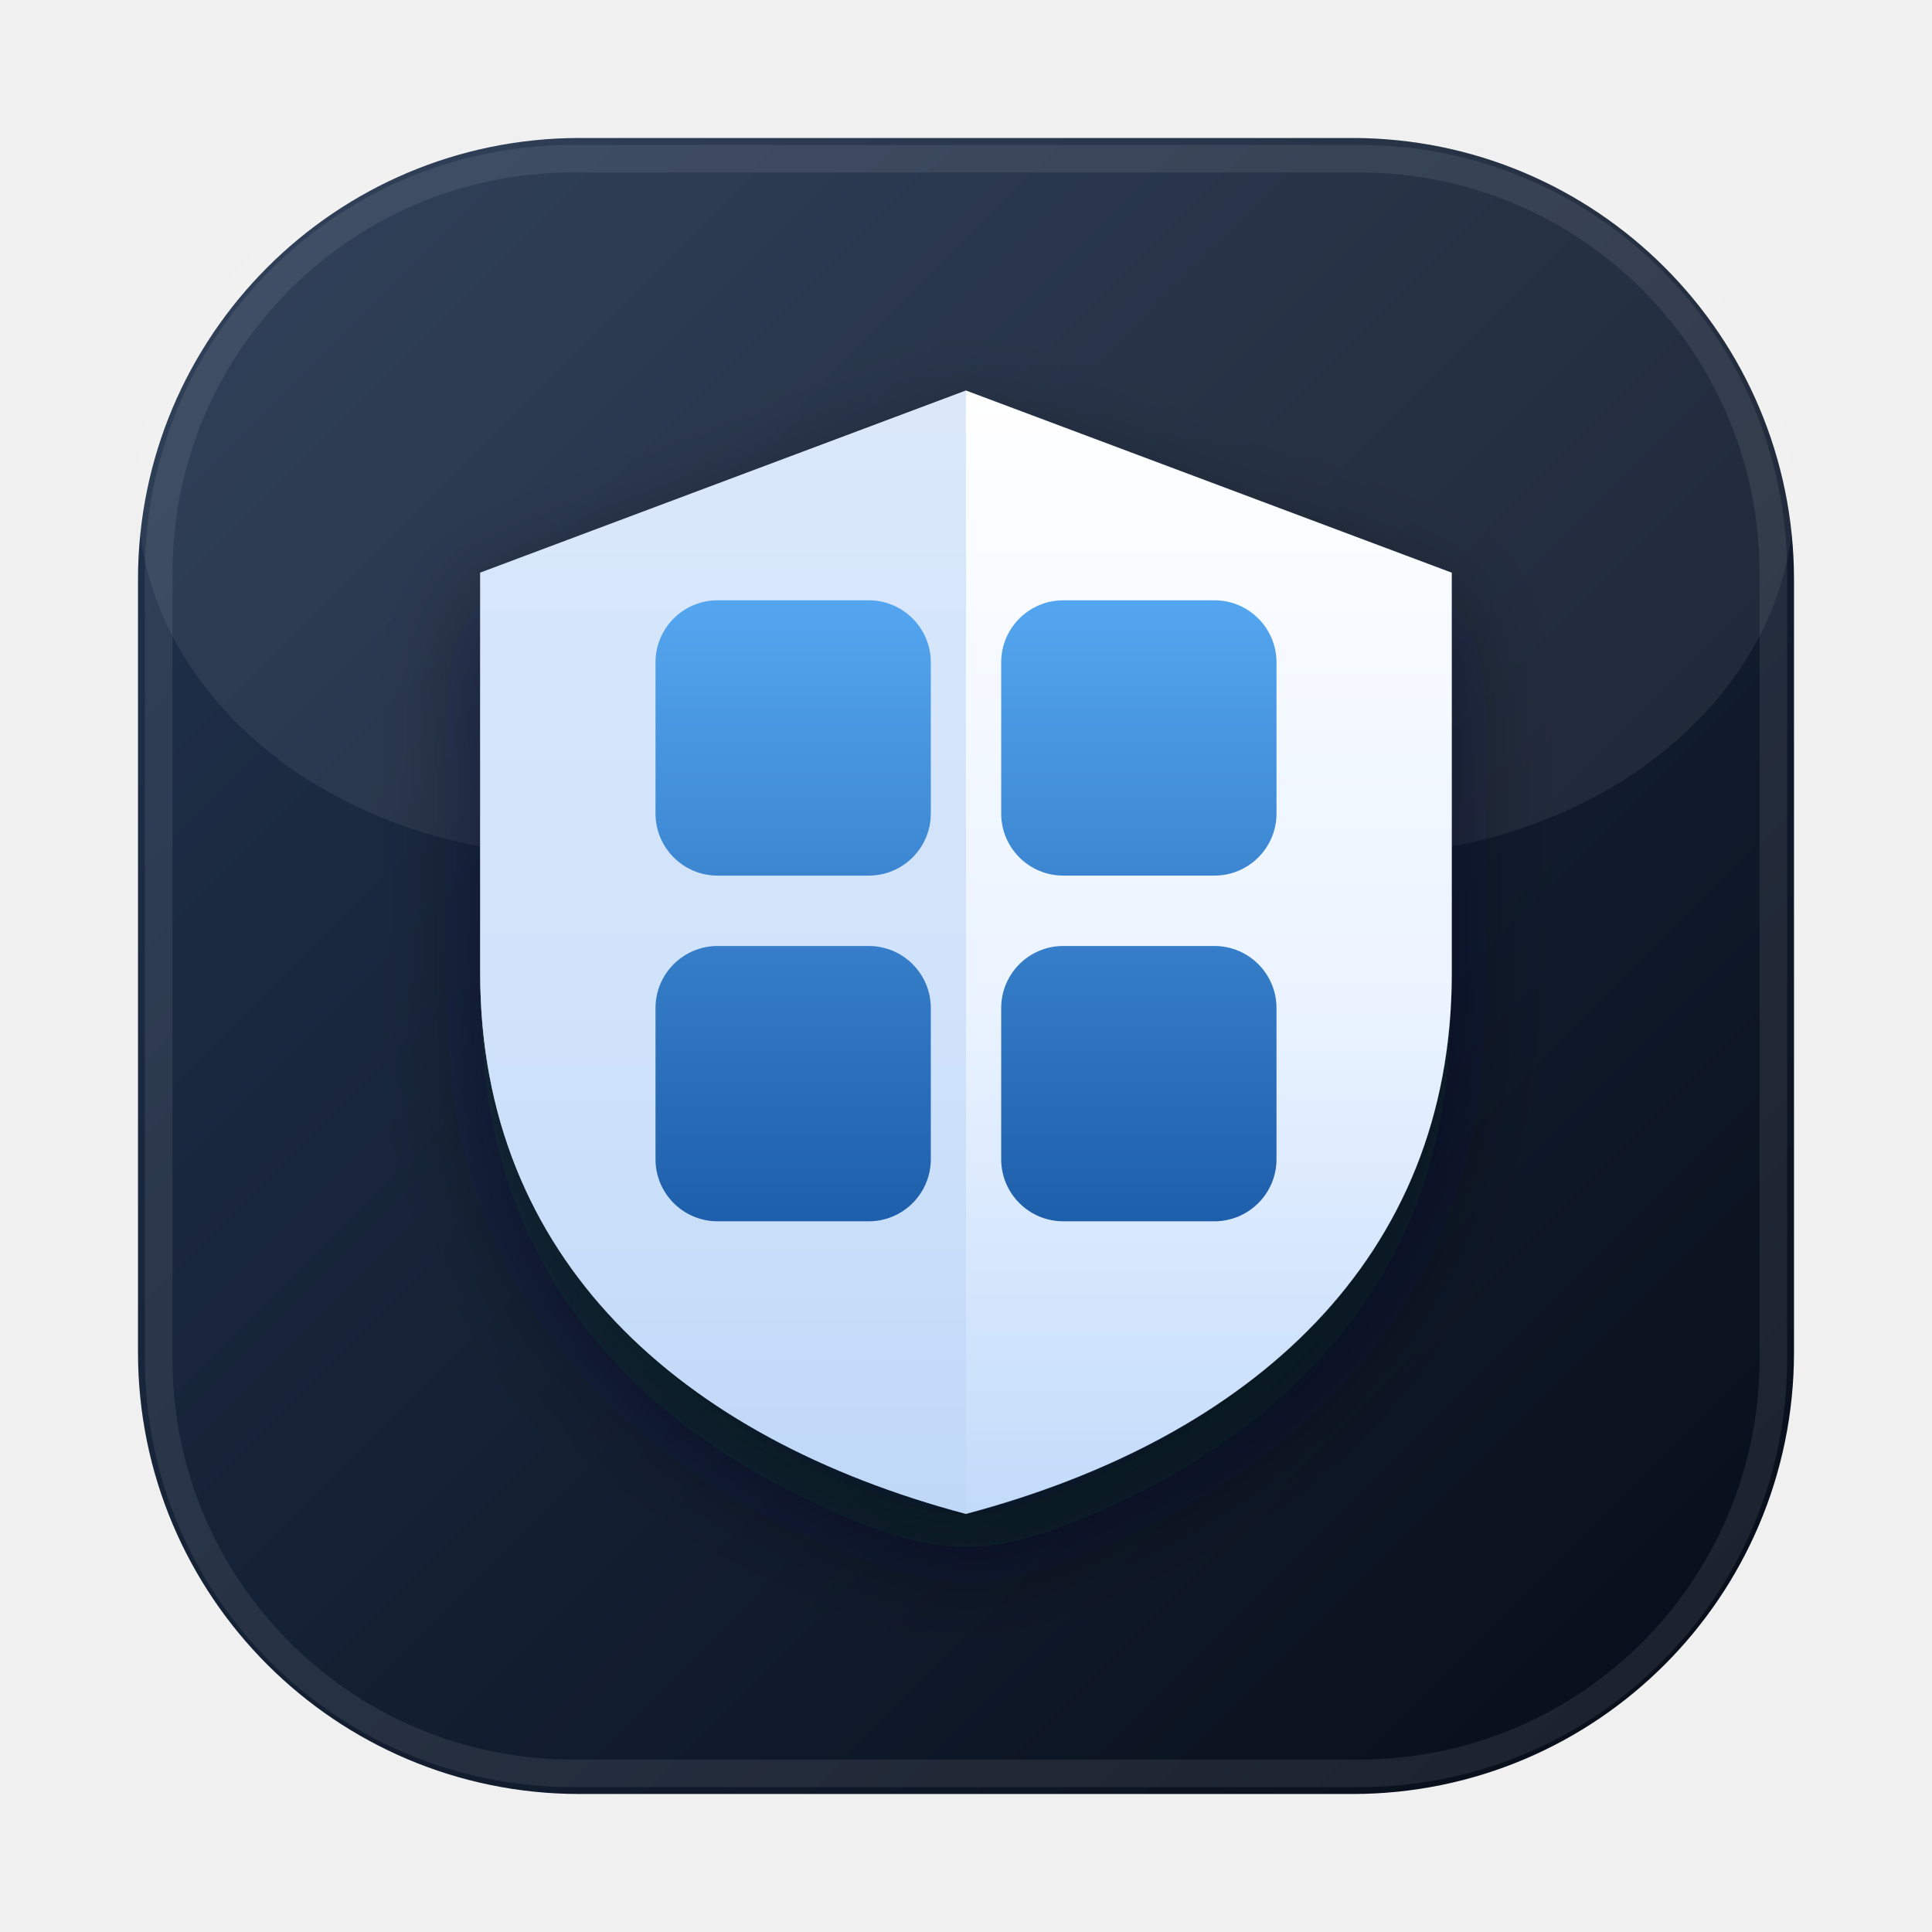
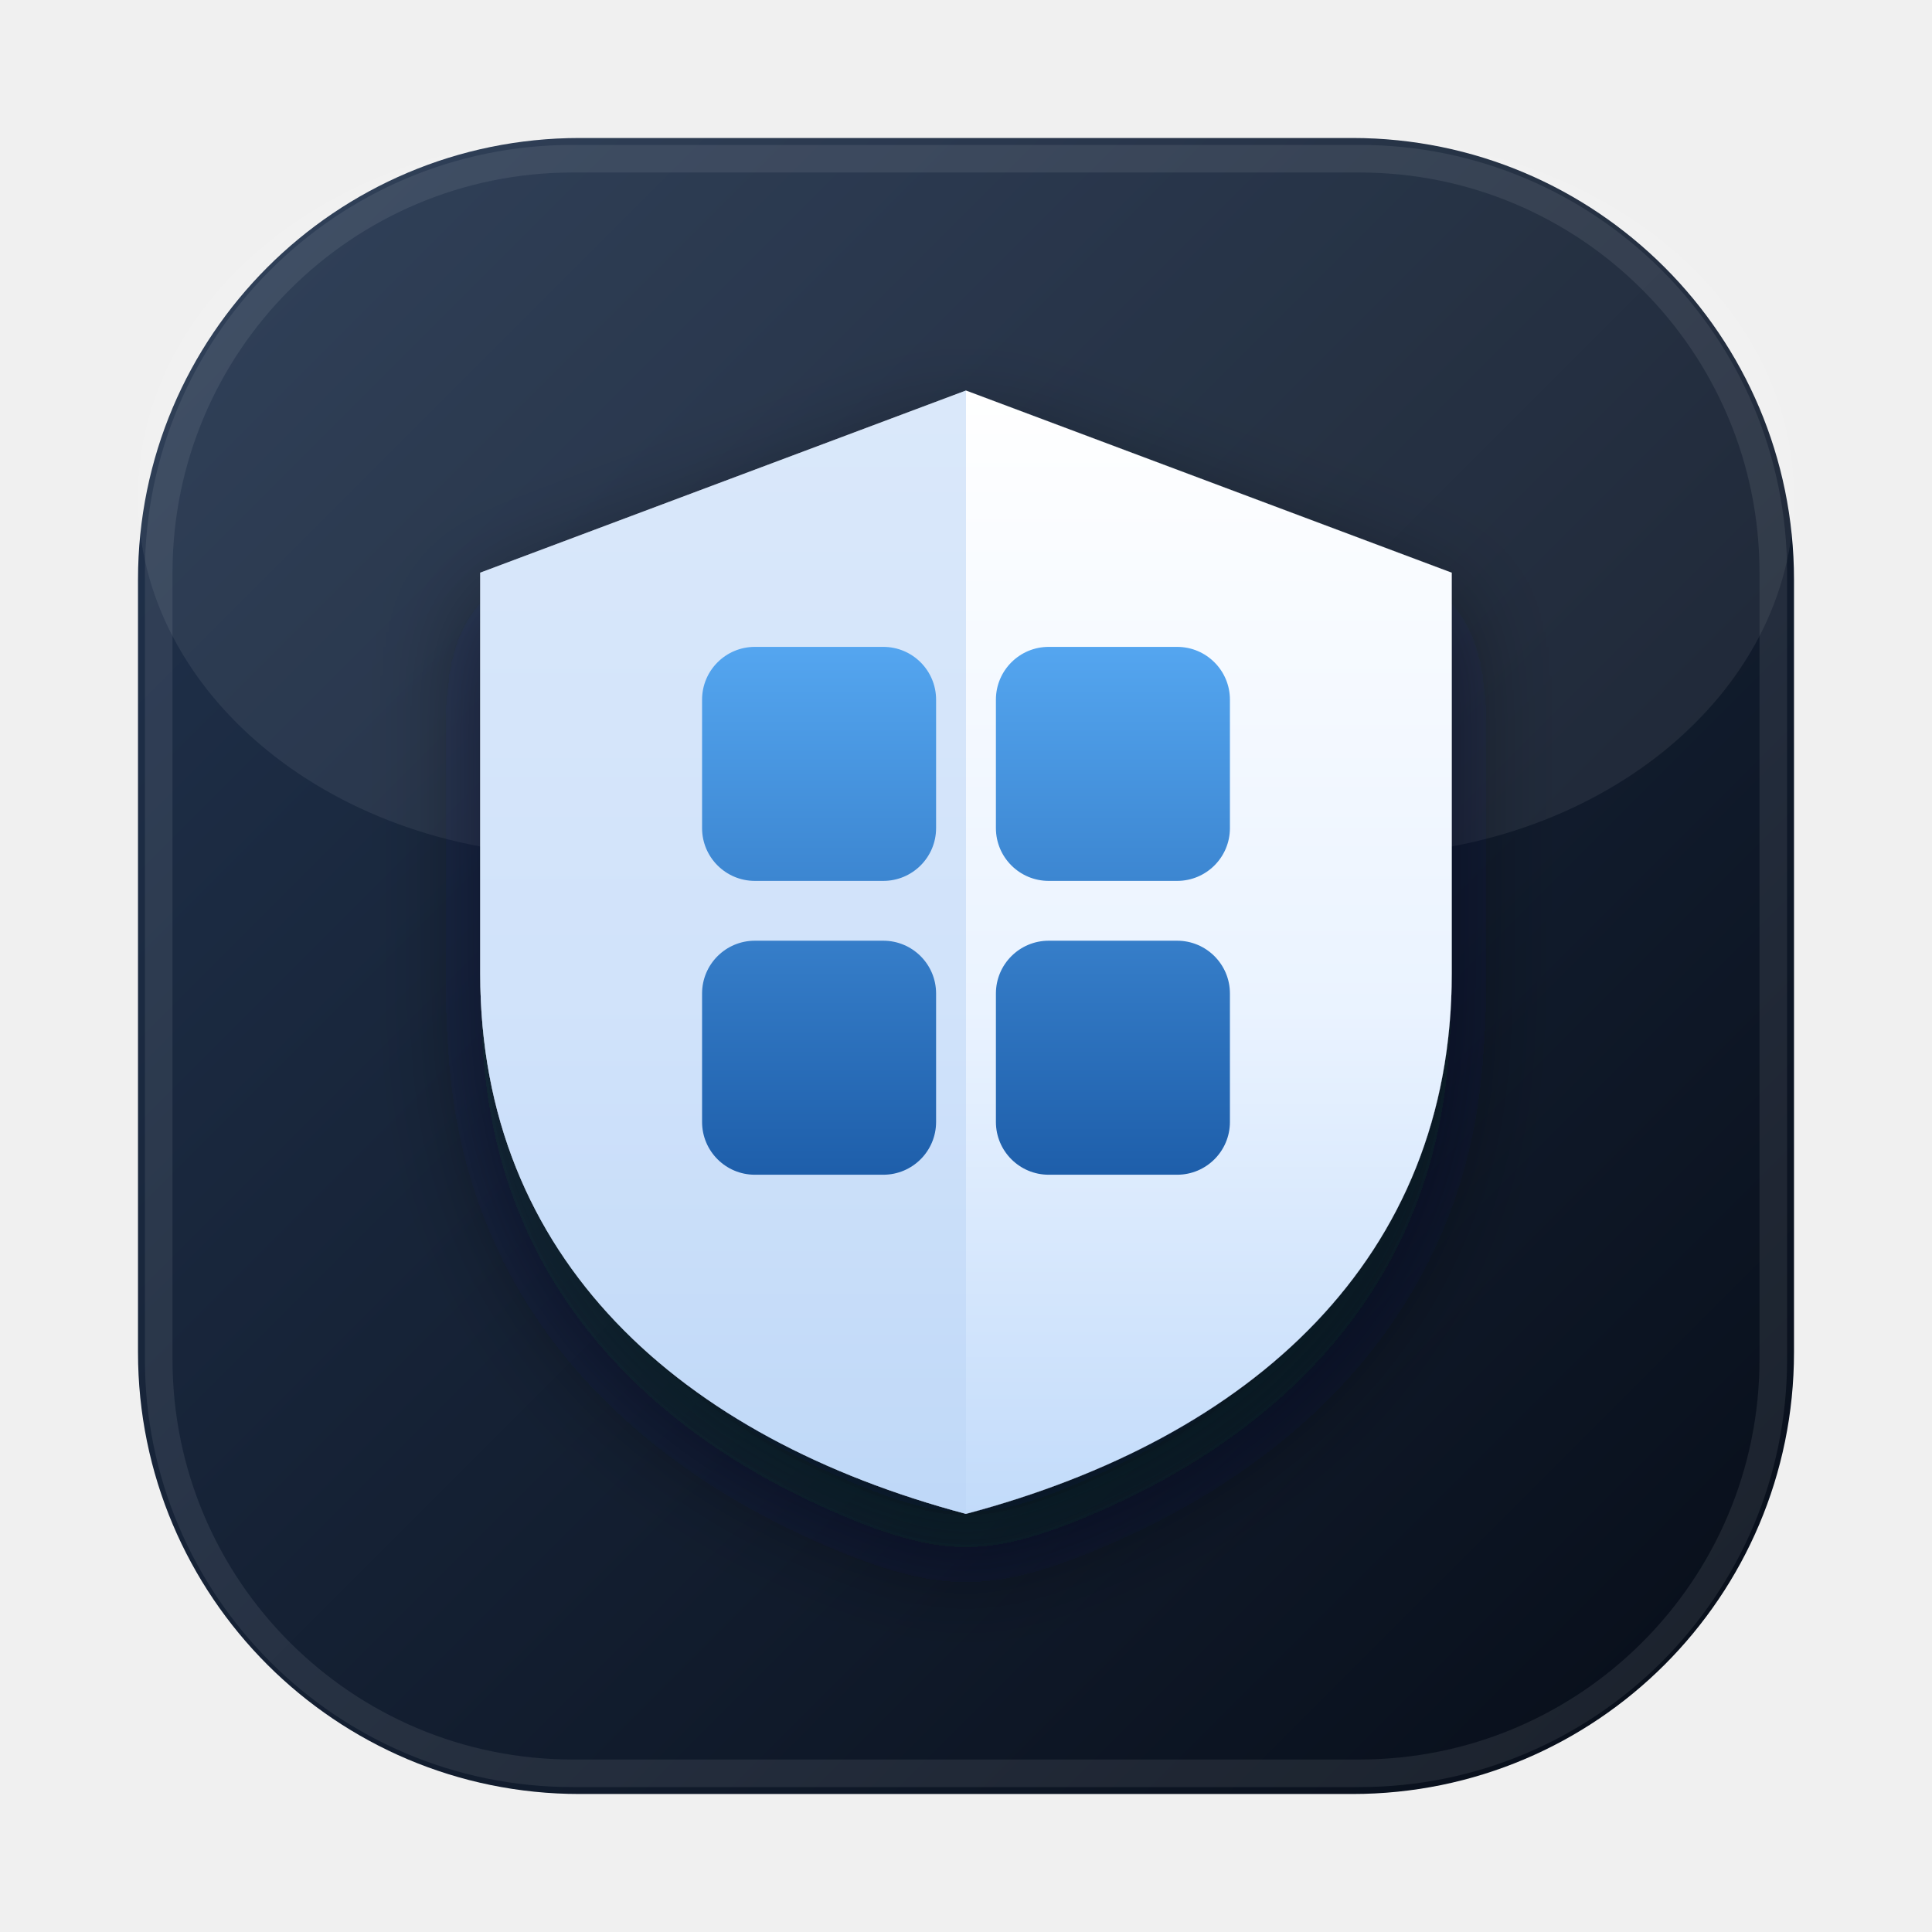
<svg xmlns="http://www.w3.org/2000/svg" viewBox="-3 -3 70 70" role="img" aria-label="windows: Rounded">
  <defs>
    <linearGradient id="tile" x1="0" y1="0" x2="1" y2="1">
      <stop offset="0" stop-color="#22344f" />
      <stop offset="1" stop-color="#070d18" />
    </linearGradient>
    <linearGradient id="white" x1="0" y1="0" x2="0" y2="1">
      <stop offset="0" stop-color="#ffffff" />
      <stop offset=".55" stop-color="#eaf3ff" />
      <stop offset="1" stop-color="#c2dbfa" />
    </linearGradient>
    <linearGradient id="blue" x1="0" y1="0" x2="0" y2="1">
      <stop offset="0" stop-color="#56a8f2" />
      <stop offset="1" stop-color="#1c5ca8" />
    </linearGradient>
    <filter id="shadow" x="-45%" y="-45%" width="190%" height="190%">
      <feDropShadow dx="0" dy="1.5" stdDeviation="1.7" flood-color="#03101f" flood-opacity=".55" />
    </filter>
    <linearGradient id="symbol-blue" gradientUnits="userSpaceOnUse" x1="0" y1="0" x2="0" y2="32">
      <stop offset="0" stop-color="#56a8f2" />
      <stop offset="1" stop-color="#1c5ca8" />
    </linearGradient>
  </defs>
  <rect x="2" y="2" width="60" height="60" rx="16" fill="url(#tile)" />
  <rect x="2" y="2" width="60" height="26" rx="16" fill="#fff" opacity=".07" />
  <rect x="2.75" y="2.75" width="58.5" height="58.5" rx="15" fill="none" stroke="#fff" stroke-opacity=".08" />
  <g id="vault-shield" transform="translate(32 31.5) scale(1.1) translate(-32 -31.5)">
    <g filter="url(#shadow)">
      <path d="M32 13 16 19v13.2c0 9.4 6.6 15.3 16 17.8 9.4-2.5 16-8.4 16-17.8V19L32 13Z" fill="url(#white)" />
    </g>
    <path d="M32 13 16 19v13.2c0 9.4 6.6 15.3 16 17.8V13Z" fill="#bcd6f6" opacity=".55" />
  </g>
-   <g id="platform-symbol" transform="translate(20 18) scale(0.75)">
-     <g fill="url(#symbol-blue)">
-       <rect x="1" y="1" width="13.3" height="13.3" rx="3.0" />
-       <rect x="1" y="17.7" width="13.3" height="13.3" rx="3.0" />
-       <rect x="17.7" y="1" width="13.3" height="13.3" rx="3.0" />
-       <rect x="17.7" y="17.7" width="13.3" height="13.3" rx="3.0" />
+   <g id="symbol-scale" transform="translate(32 30) scale(0.85) translate(-32 -30)">
+     <g id="platform-symbol" transform="translate(20 18) scale(0.75)">
+       <g fill="url(#symbol-blue)">
+         <rect x="1" y="1" width="13.3" height="13.3" rx="3.0" />
+         <rect x="1" y="17.7" width="13.3" height="13.3" rx="3.0" />
+         <rect x="17.7" y="1" width="13.3" height="13.3" rx="3.0" />
+         <rect x="17.7" y="17.7" width="13.3" height="13.3" rx="3.0" />
+       </g>
    </g>
  </g>
</svg>
